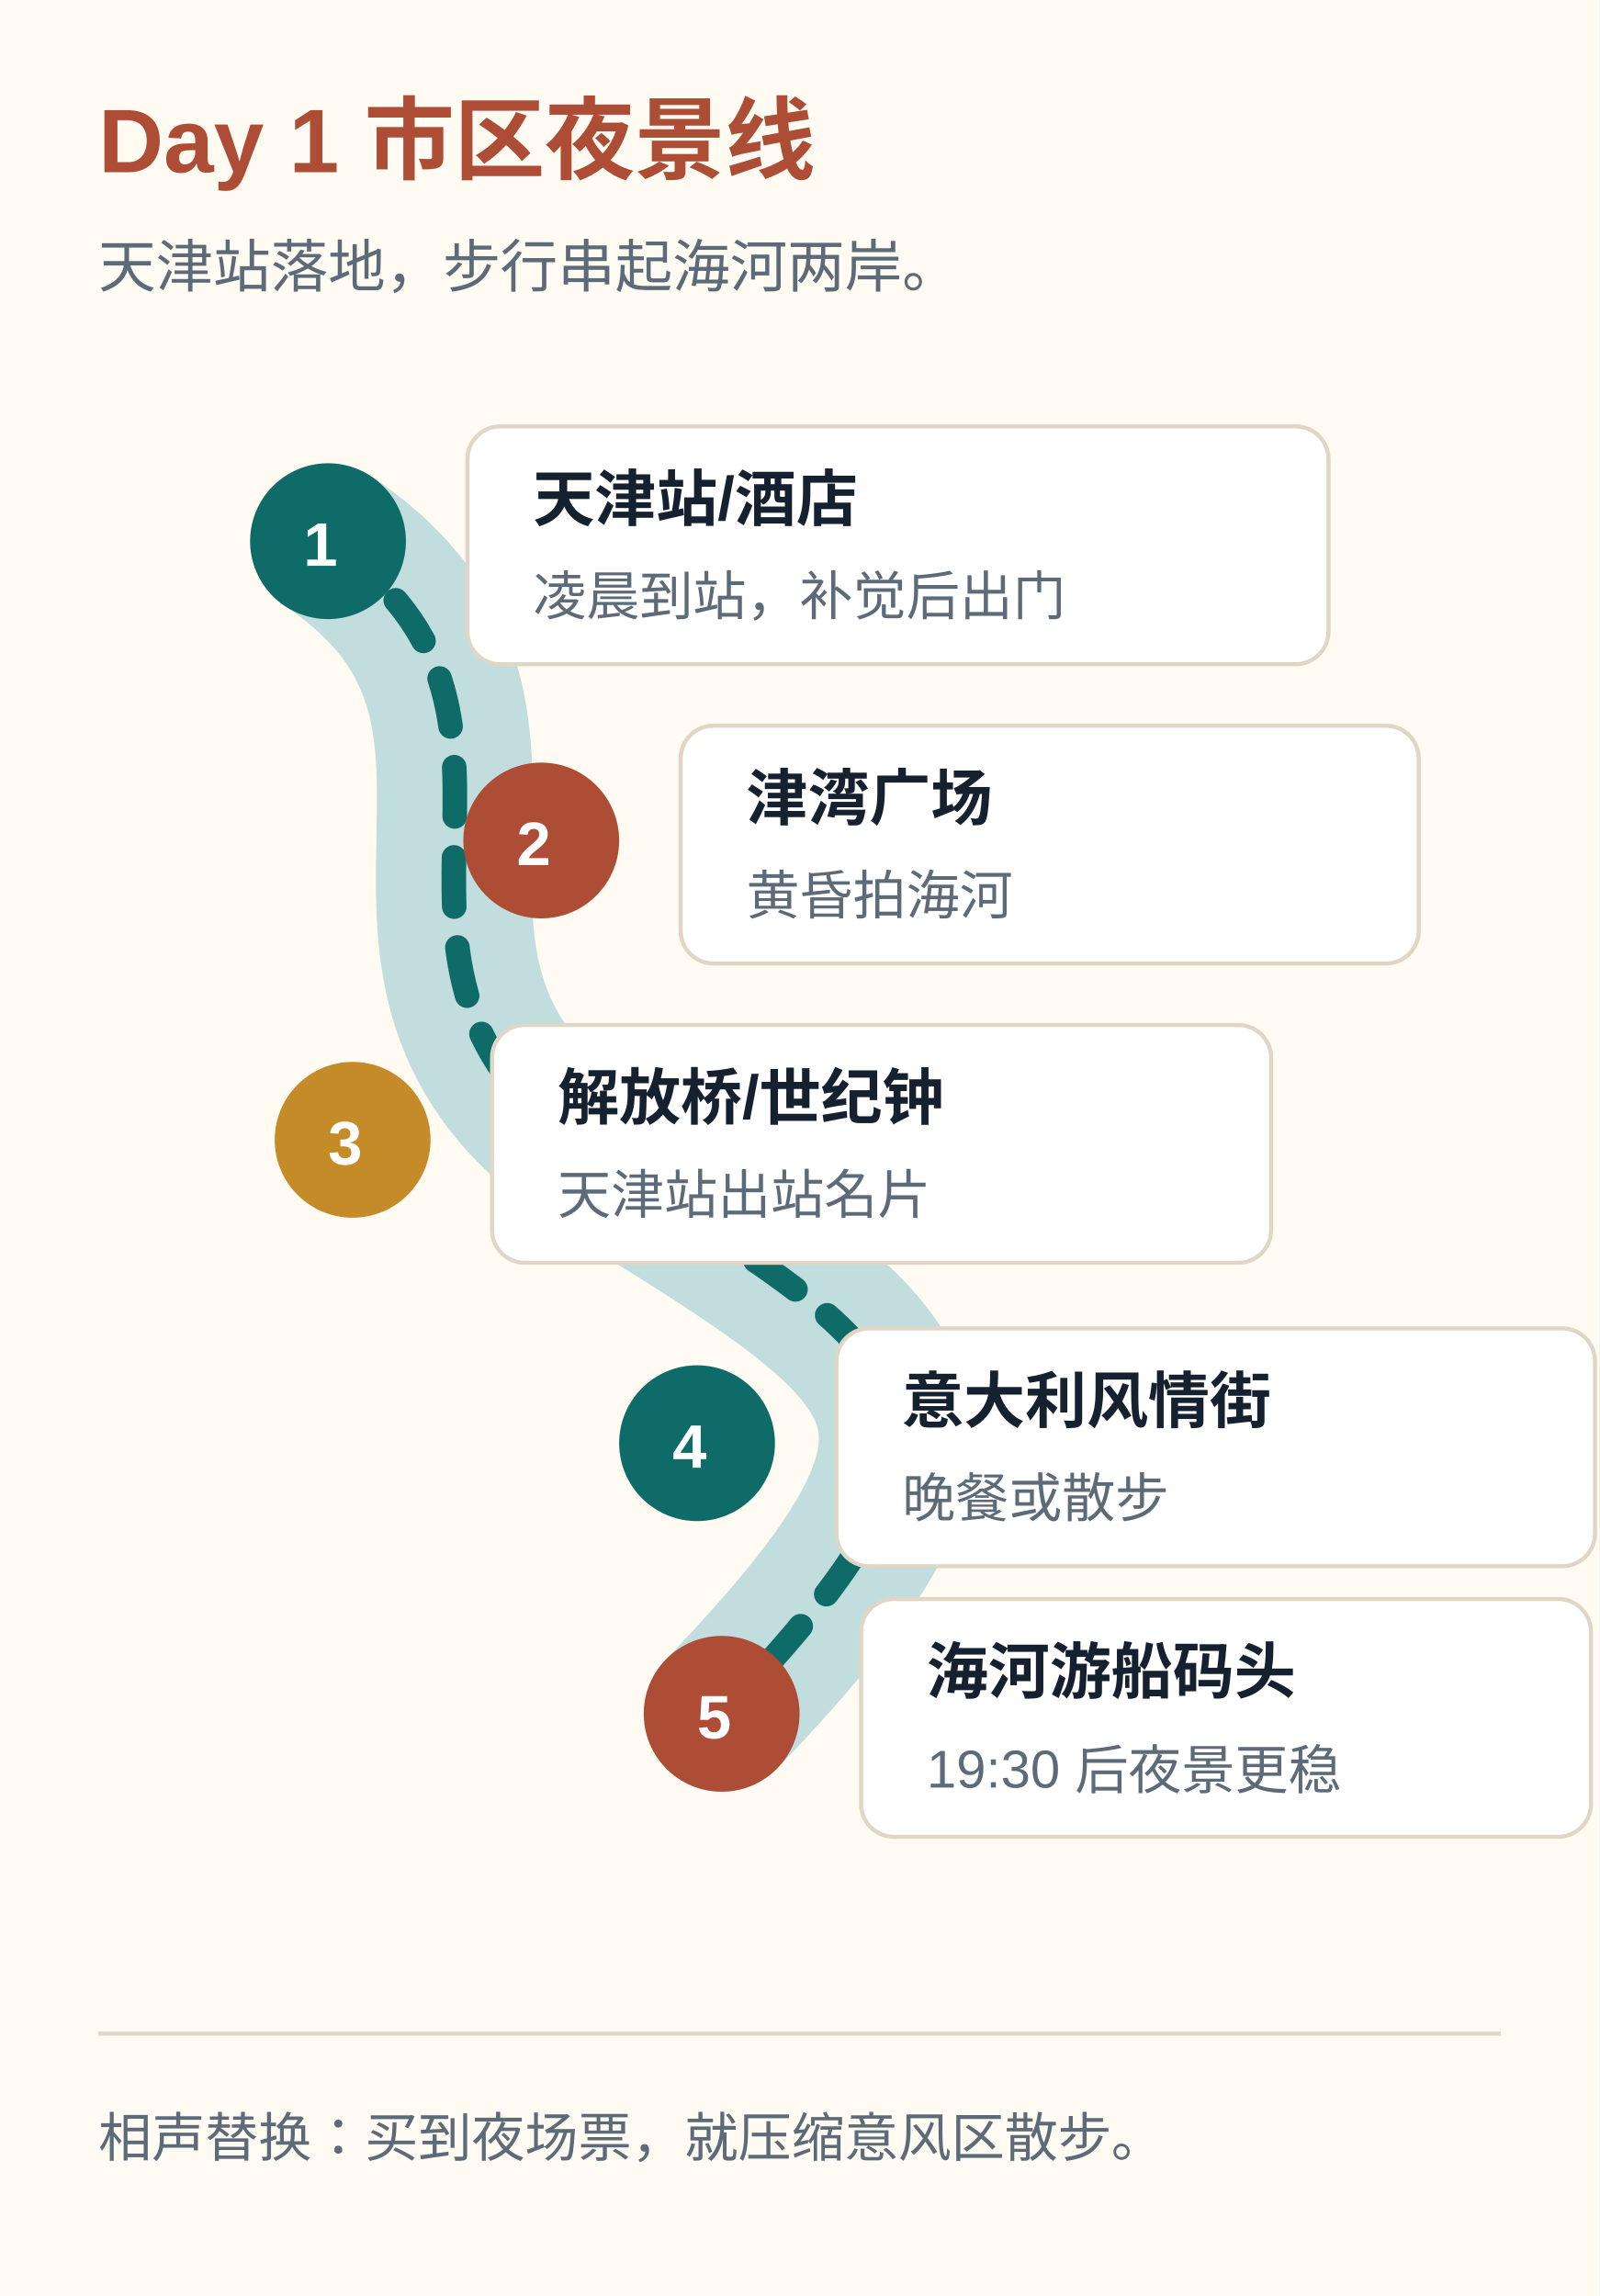
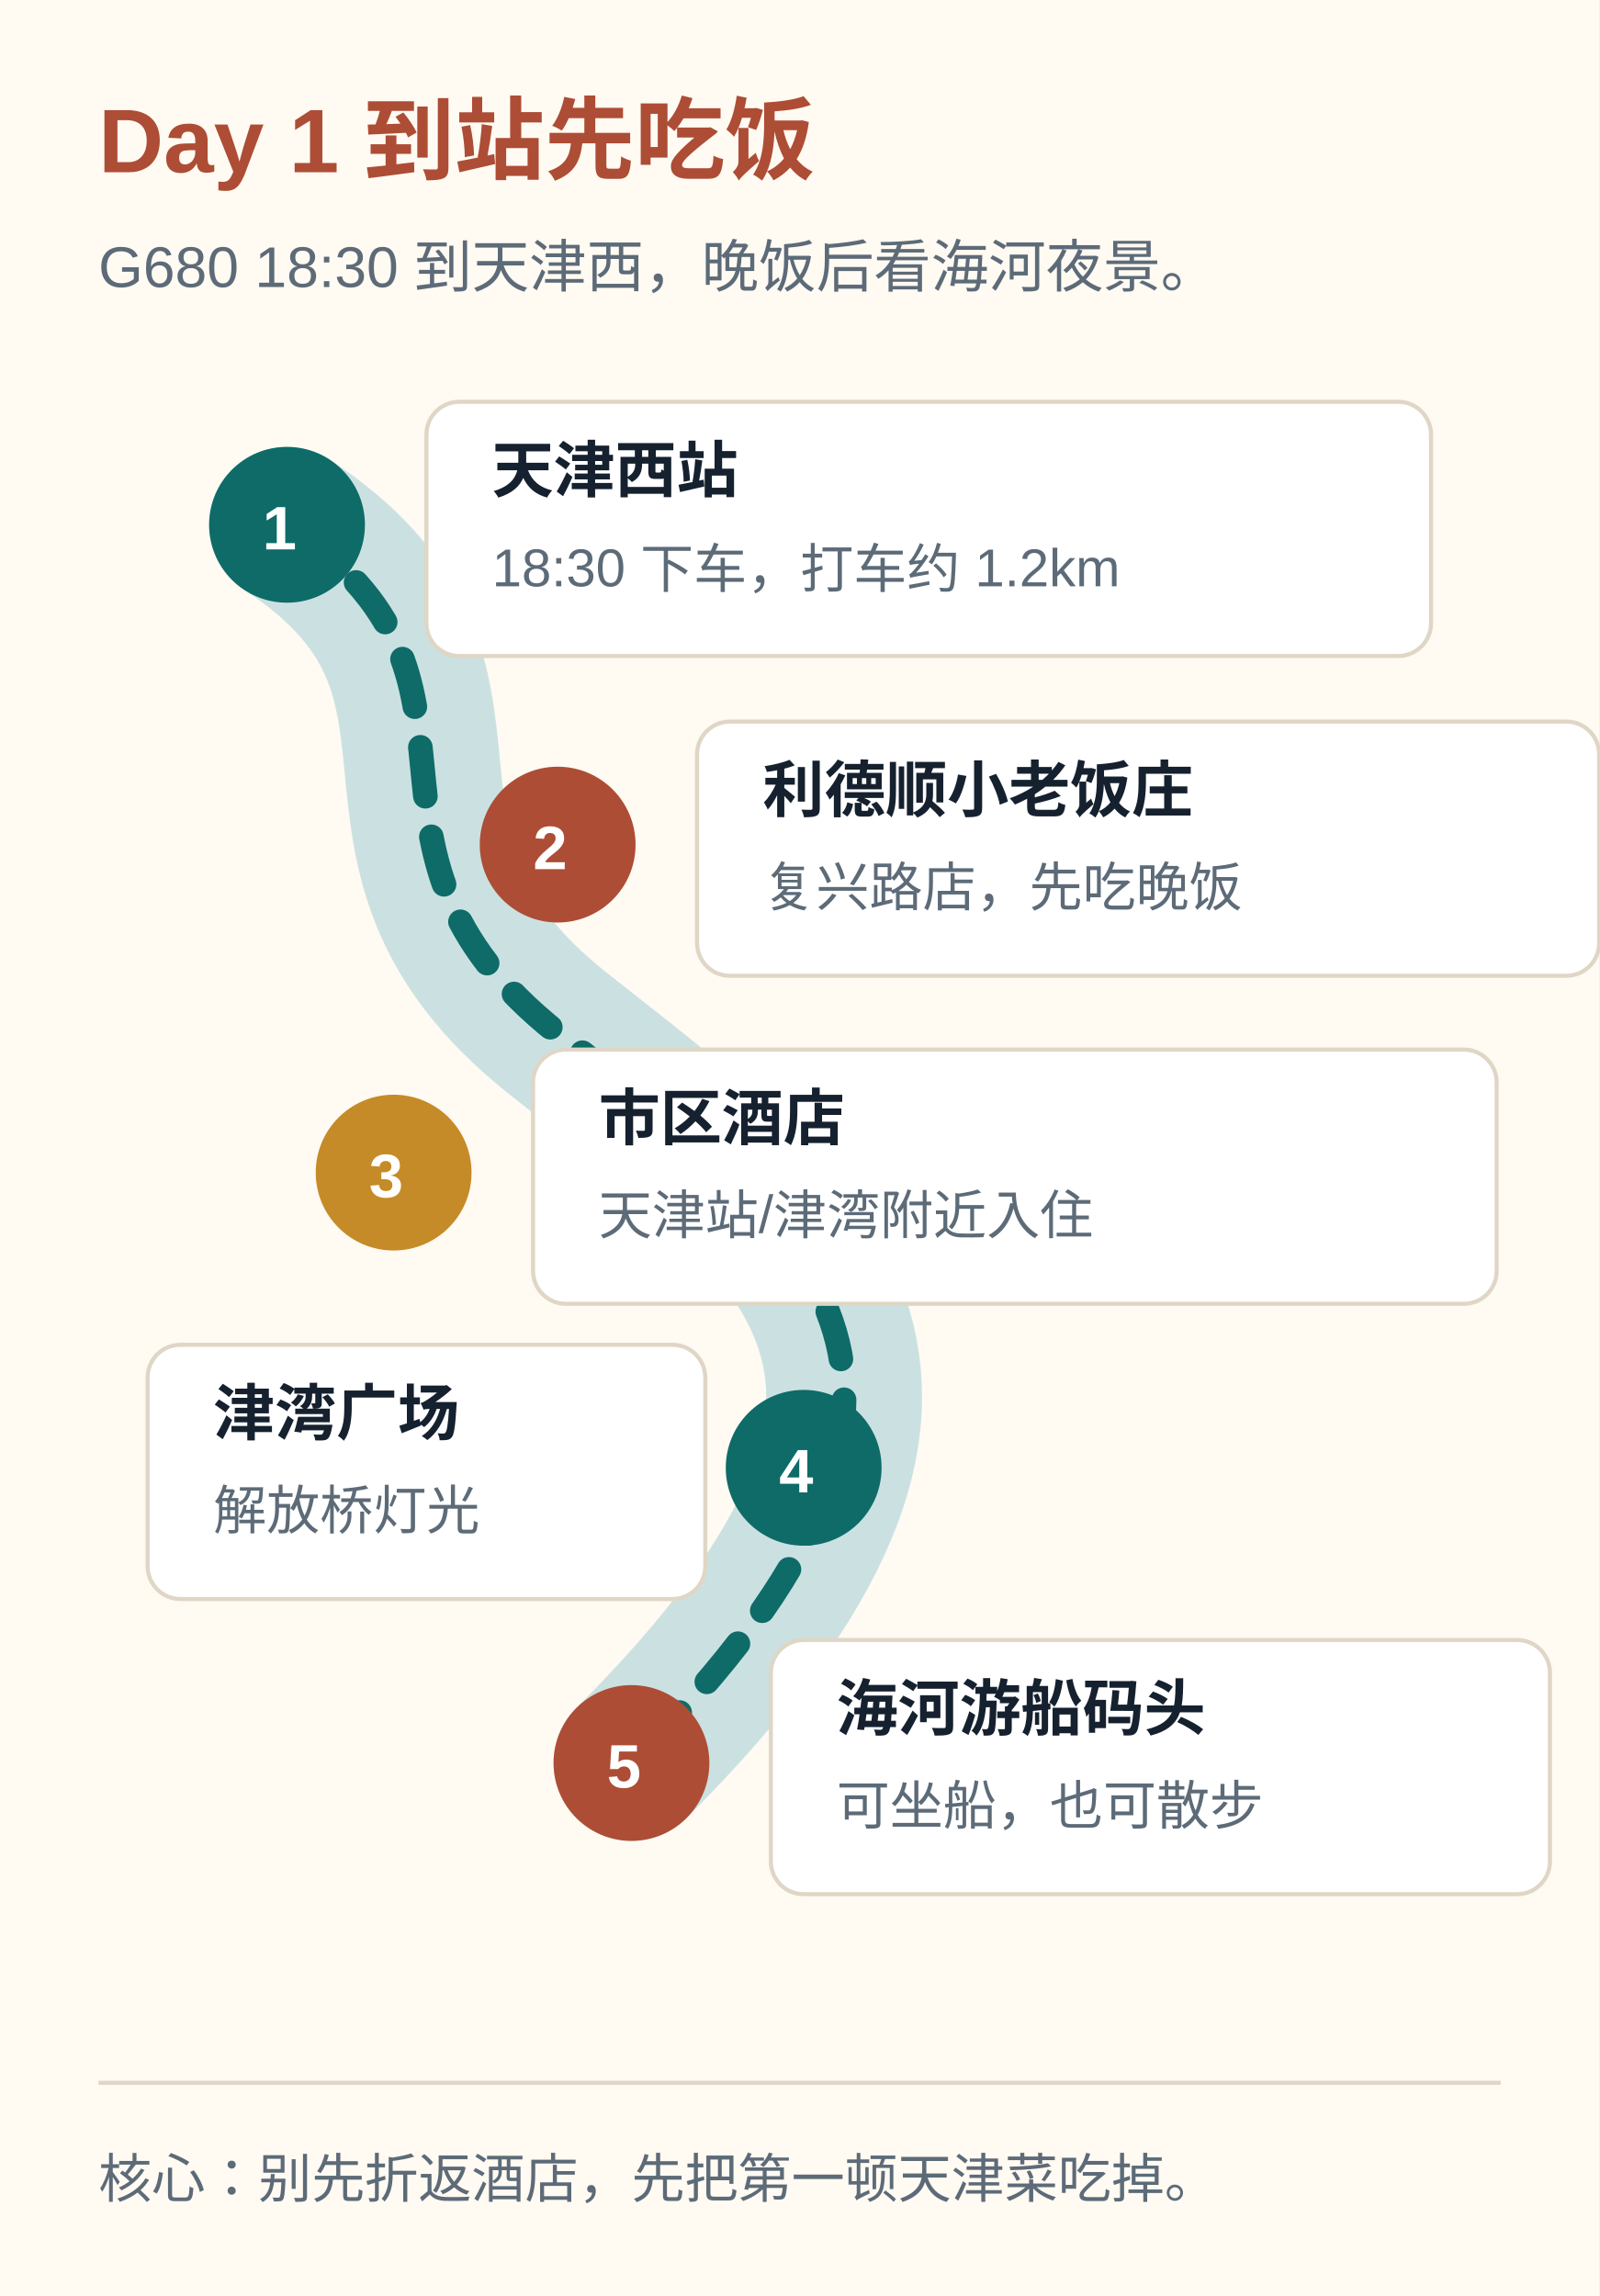
<svg xmlns="http://www.w3.org/2000/svg" viewBox="0 0 390 560" role="img" aria-labelledby="title desc">
  <rect width="390" height="560" fill="#fffaf2" />
-   <path d="M80 132 C146 176 73 238 149 285 S246 345 176 418" fill="none" stroke="#8ec5cc" stroke-width="38" stroke-linecap="round" opacity=".55" />
-   <path d="M80 132 C146 176 73 238 149 285 S246 345 176 418" fill="none" stroke="#0e6b68" stroke-width="6" stroke-linecap="round" stroke-dasharray="12 10" />
+   <path d="M70 128 C128 166 78 206 136 252 S250 334 154 430" fill="none" stroke="#8ec5cc" stroke-width="38" stroke-linecap="round" opacity=".46" />
+   <path d="M70 128 C128 166 78 206 136 252 S250 334 154 430" fill="none" stroke="#0e6b68" stroke-width="6" stroke-linecap="round" stroke-dasharray="12 10" />
  <g font-family="PingFang SC, Microsoft YaHei, Arial, sans-serif">
-     <text x="24" y="42" fill="#ad4d35" font-size="22" font-weight="700">Day 1 市区夜景线</text>
-     <text x="24" y="70" fill="#5d6b78" font-size="14">天津站落地，步行串起海河两岸。</text>
+     <text x="24" y="42" fill="#ad4d35" font-size="22" font-weight="700">Day 1 到站先吃饭</text>
+     <text x="24" y="70" fill="#5d6b78" font-size="14">G680 18:30 到天津西，晚饭后看海河夜景。</text>
  </g>
  <g font-family="PingFang SC, Microsoft YaHei, Arial, sans-serif" font-size="15">
-     <g transform="translate(80 132)">
+     <g transform="translate(70 128)">
      <circle r="19" fill="#0e6b68" />
      <text x="-6" y="6" fill="#fff" font-weight="700">1</text>
-       <rect x="34" y="-28" width="210" height="58" rx="8" fill="#fff" stroke="#dfd6c6" />
-       <text x="50" y="-5" fill="#16212f" font-weight="700">天津站/酒店</text>
-       <text x="50" y="18" fill="#5d6b78" font-size="13">凌晨到站，补觉后出门</text>
+       <rect x="34" y="-30" width="245" height="62" rx="8" fill="#fff" stroke="#dfd6c6" />
+       <text x="50" y="-8" fill="#16212f" font-weight="700">天津西站</text>
+       <text x="50" y="15" fill="#5d6b78" font-size="13">18:30 下车，打车约 1.2km</text>
    </g>
-     <g transform="translate(132 205)">
+     <g transform="translate(136 206)">
      <circle r="19" fill="#ad4d35" />
      <text x="-6" y="6" fill="#fff" font-weight="700">2</text>
-       <rect x="34" y="-28" width="180" height="58" rx="8" fill="#fff" stroke="#dfd6c6" />
-       <text x="50" y="-5" fill="#16212f" font-weight="700">津湾广场</text>
-       <text x="50" y="18" fill="#5d6b78" font-size="13">黄昏拍海河</text>
+       <rect x="34" y="-30" width="220" height="62" rx="8" fill="#fff" stroke="#dfd6c6" />
+       <text x="50" y="-8" fill="#16212f" font-weight="700">利德顺小老饭庄</text>
+       <text x="50" y="15" fill="#5d6b78" font-size="13">复兴路店，先吃晚饭</text>
    </g>
-     <g transform="translate(86 278)">
+     <g transform="translate(96 286)">
      <circle r="19" fill="#c58b28" />
      <text x="-6" y="6" fill="#fff" font-weight="700">3</text>
-       <rect x="34" y="-28" width="190" height="58" rx="8" fill="#fff" stroke="#dfd6c6" />
-       <text x="50" y="-5" fill="#16212f" font-weight="700">解放桥/世纪钟</text>
-       <text x="50" y="18" fill="#5d6b78" font-size="13">天津站出站名片</text>
+       <rect x="34" y="-30" width="235" height="62" rx="8" fill="#fff" stroke="#dfd6c6" />
+       <text x="50" y="-8" fill="#16212f" font-weight="700">市区酒店</text>
+       <text x="50" y="15" fill="#5d6b78" font-size="13">天津站/津湾附近入住</text>
    </g>
-     <g transform="translate(170 352)">
+     <g transform="translate(196 358)">
      <circle r="19" fill="#0e6b68" />
      <text x="-6" y="6" fill="#fff" font-weight="700">4</text>
-       <rect x="34" y="-28" width="185" height="58" rx="8" fill="#fff" stroke="#dfd6c6" />
-       <text x="50" y="-5" fill="#16212f" font-weight="700">意大利风情街</text>
-       <text x="50" y="18" fill="#5d6b78" font-size="13">晚餐或散步</text>
+       <rect x="-160" y="-30" width="136" height="62" rx="8" fill="#fff" stroke="#dfd6c6" />
+       <text x="-144" y="-8" fill="#16212f" font-weight="700">津湾广场</text>
+       <text x="-144" y="15" fill="#5d6b78" font-size="13">解放桥灯光</text>
    </g>
-     <g transform="translate(176 418)">
+     <g transform="translate(154 430)">
      <circle r="19" fill="#ad4d35" />
      <text x="-6" y="6" fill="#fff" font-weight="700">5</text>
-       <rect x="34" y="-28" width="178" height="58" rx="8" fill="#fff" stroke="#dfd6c6" />
-       <text x="50" y="-5" fill="#16212f" font-weight="700">海河游船码头</text>
-       <text x="50" y="18" fill="#5d6b78" font-size="13">19:30 后夜景更稳</text>
+       <rect x="34" y="-30" width="190" height="62" rx="8" fill="#fff" stroke="#dfd6c6" />
+       <text x="50" y="-8" fill="#16212f" font-weight="700">海河游船码头</text>
+       <text x="50" y="15" fill="#5d6b78" font-size="13">可坐船，也可散步</text>
    </g>
  </g>
-   <path d="M24 496 H366" stroke="#dfd6c6" />
-   <text x="24" y="526" fill="#5d6b78" font-family="PingFang SC, Microsoft YaHei, Arial, sans-serif" font-size="13">相声替换：买到夜场票，就压缩意风区散步。</text>
+   <path d="M24 508 H366" stroke="#dfd6c6" />
+   <text x="24" y="536" fill="#5d6b78" font-family="PingFang SC, Microsoft YaHei, Arial, sans-serif" font-size="13">核心：别先折返酒店，先把第一顿天津菜吃掉。</text>
</svg>
